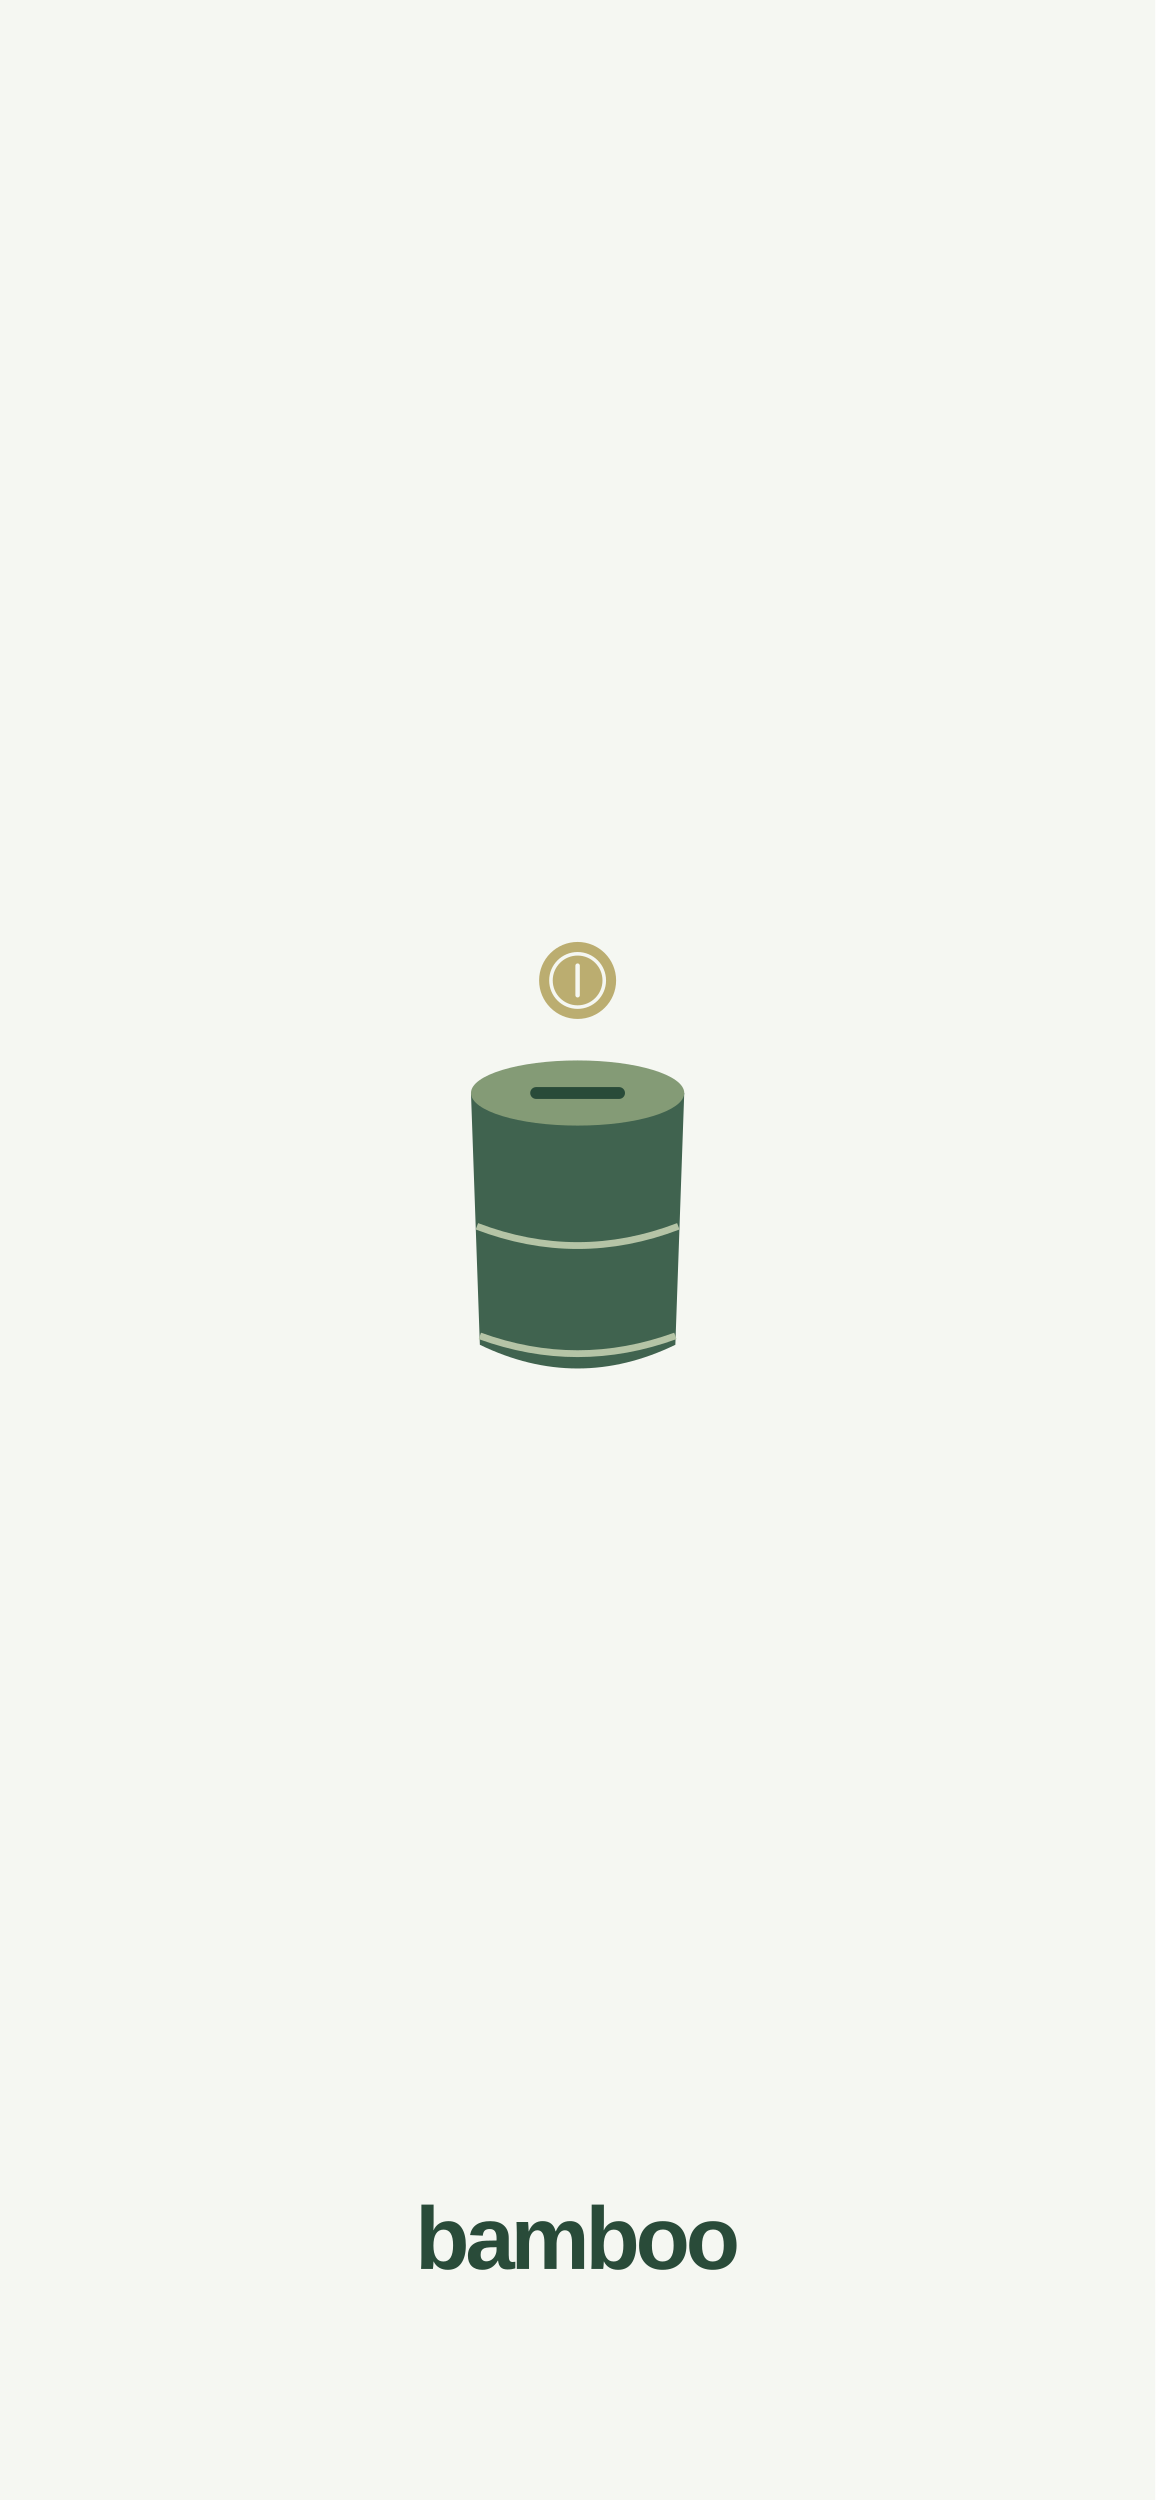
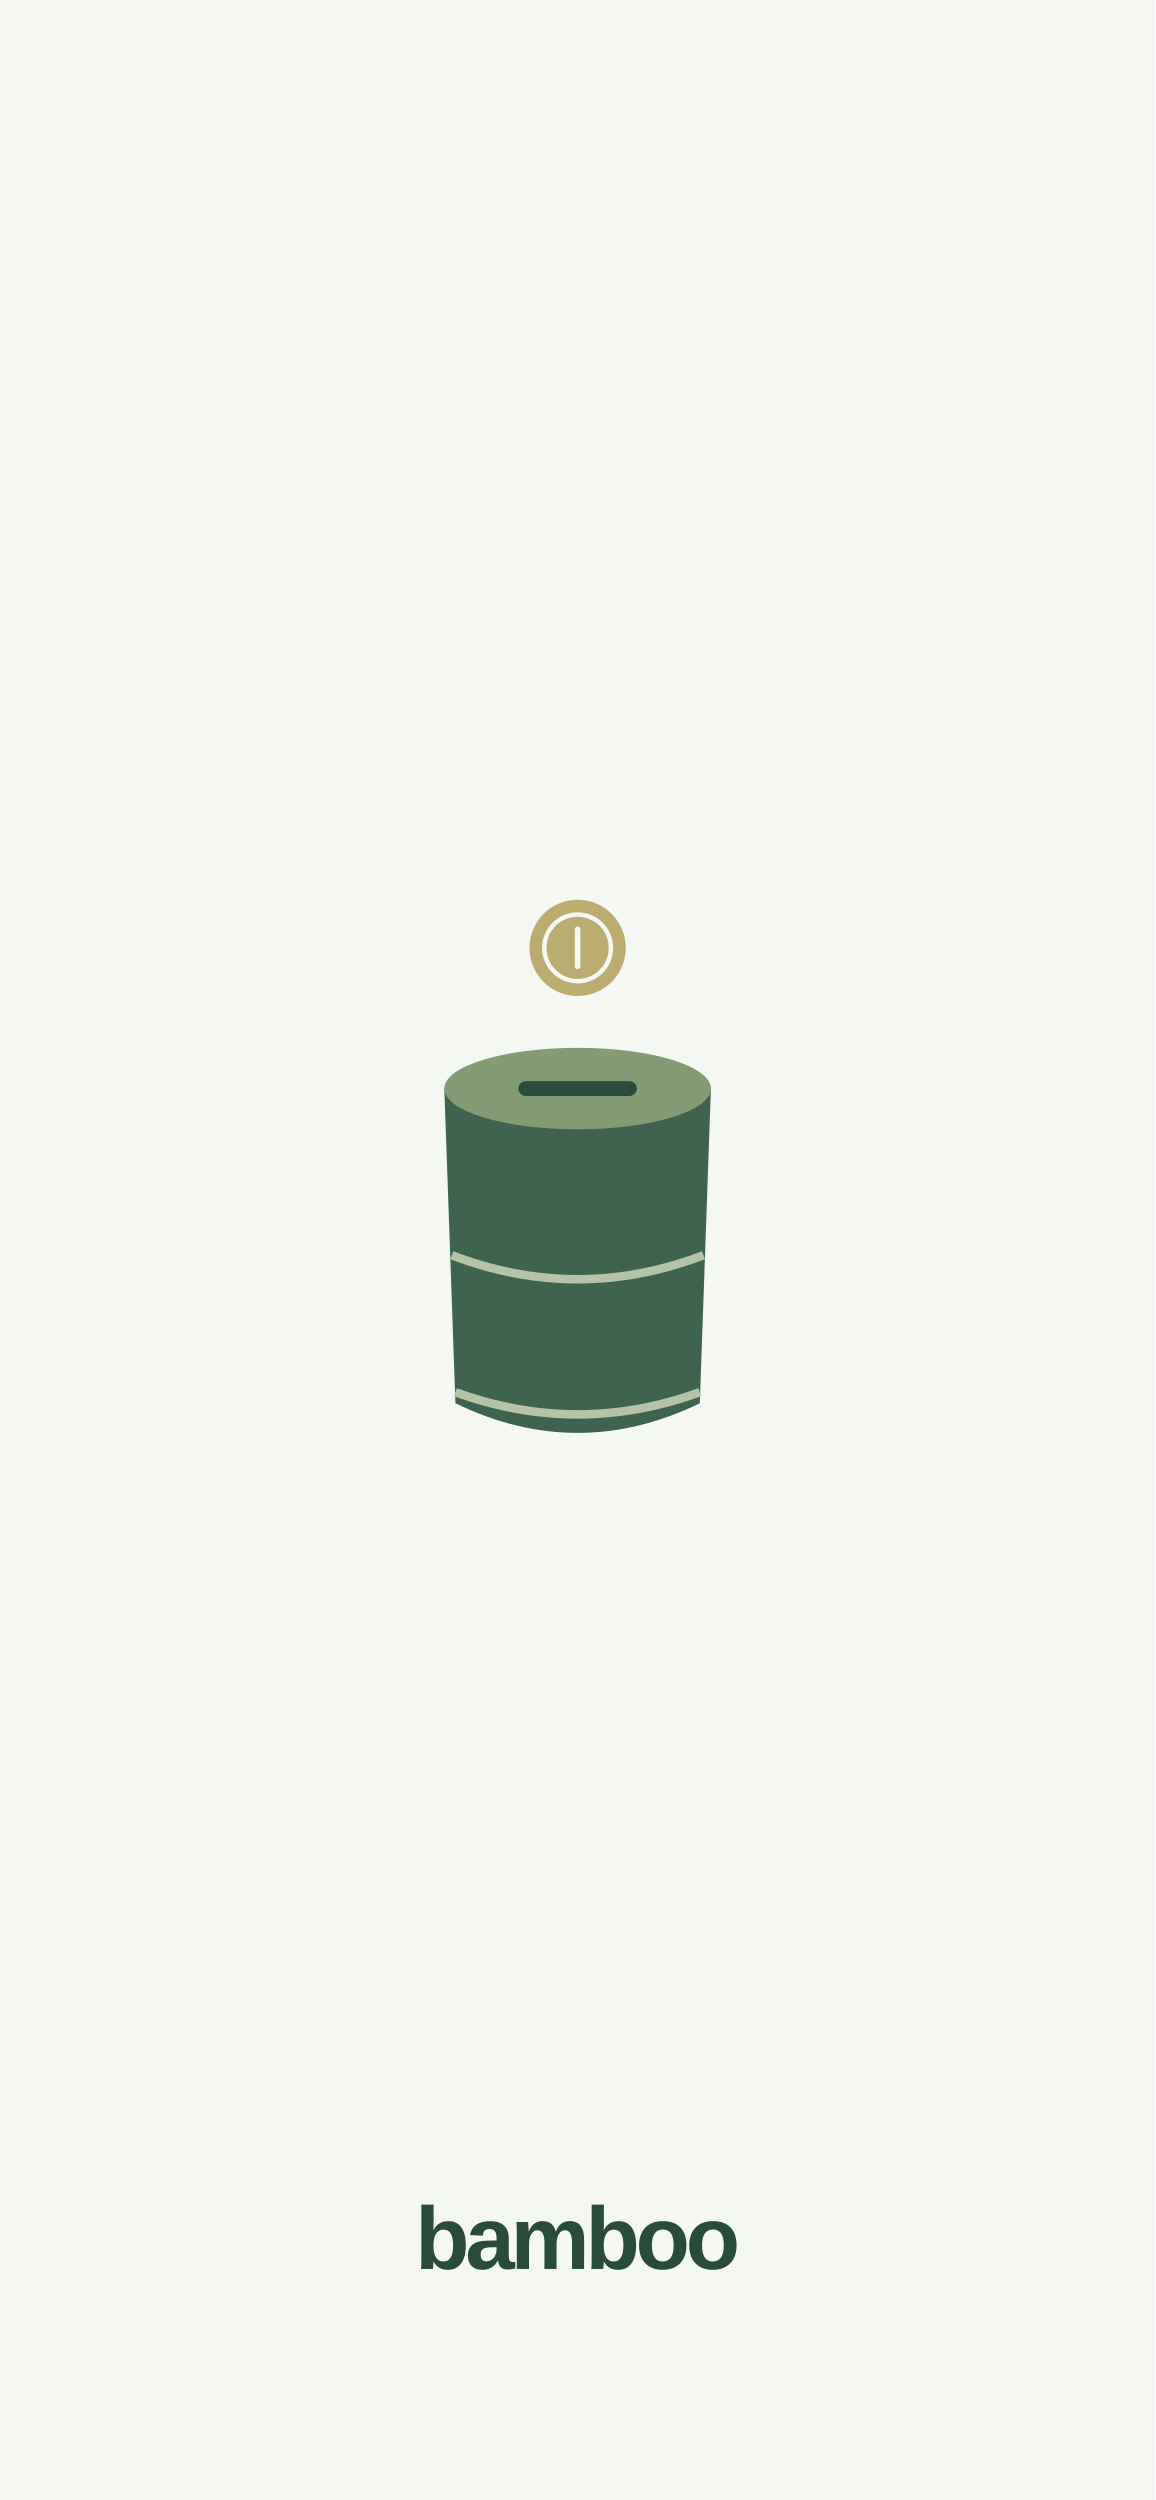
<svg xmlns="http://www.w3.org/2000/svg" width="390" height="844" viewBox="0 0 390 844">
  <rect width="390" height="844" fill="#f5f7f2" />
-   <svg x="75" y="243" width="240" height="260" viewBox="0 0 240 260">
+   <svg x="45" y="210" width="300" height="325" viewBox="0 0 240 260">
    <g id="bamboo-bank">
      <path d="M84 126Q120 111 156 126L153 211Q120 227 87 211Z" fill="#40634f" />
      <ellipse cx="120" cy="126" rx="36" ry="11" fill="#849b76" />
      <path d="M106 126H134" stroke="#294b39" stroke-width="4" stroke-linecap="round" />
      <path d="M86 171Q120 184 154 171" stroke="#b5c4a6" stroke-width="2.3" fill="none" />
      <path d="M87 208Q120 220 153 208" stroke="#b5c4a6" stroke-width="2.3" fill="none" />
    </g>
    <g id="coin">
      <circle cx="120" cy="88" r="13" fill="#bbad70" />
      <circle cx="120" cy="88" r="9" fill="none" stroke="#f5f7f2" stroke-width="1.2" />
      <path d="M120 83v10" stroke="#f5f7f2" stroke-width="1.5" stroke-linecap="round" />
    </g>
  </svg>
  <text x="195" y="766" text-anchor="middle" font-family="Arial,sans-serif" font-size="30" font-weight="600" letter-spacing="-1.4" fill="#294b39">bamboo</text>
</svg>
